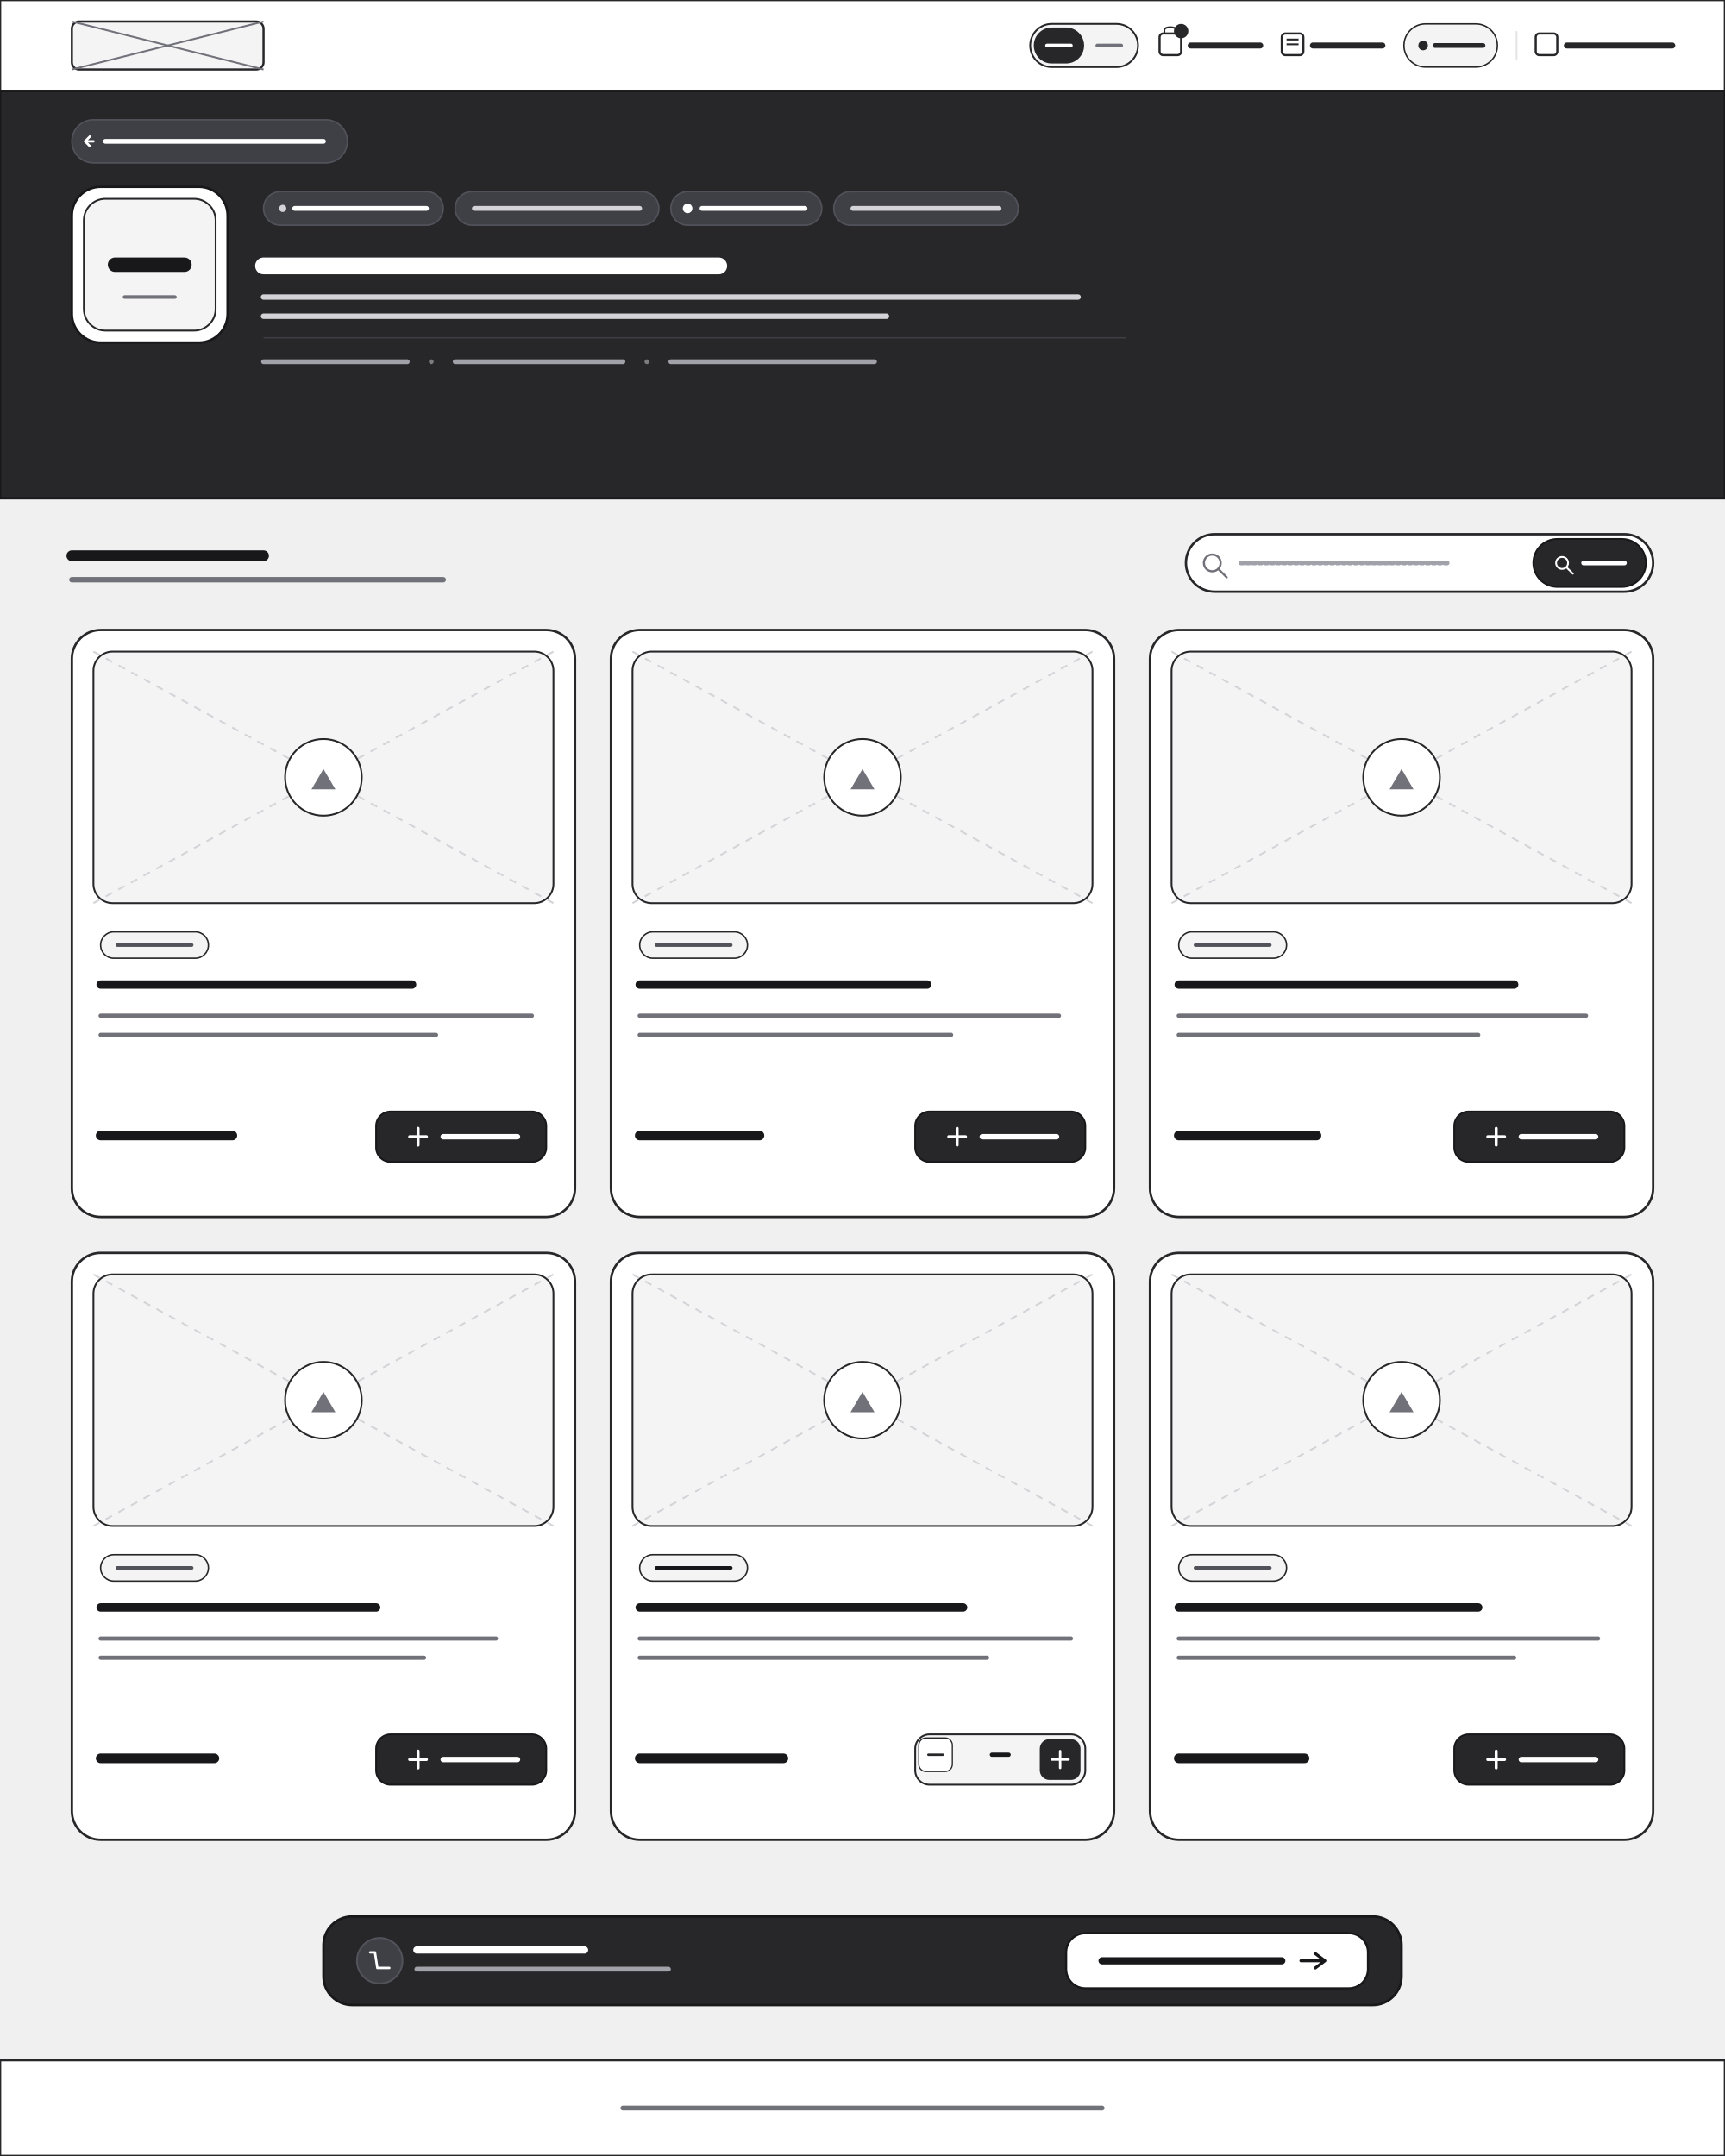
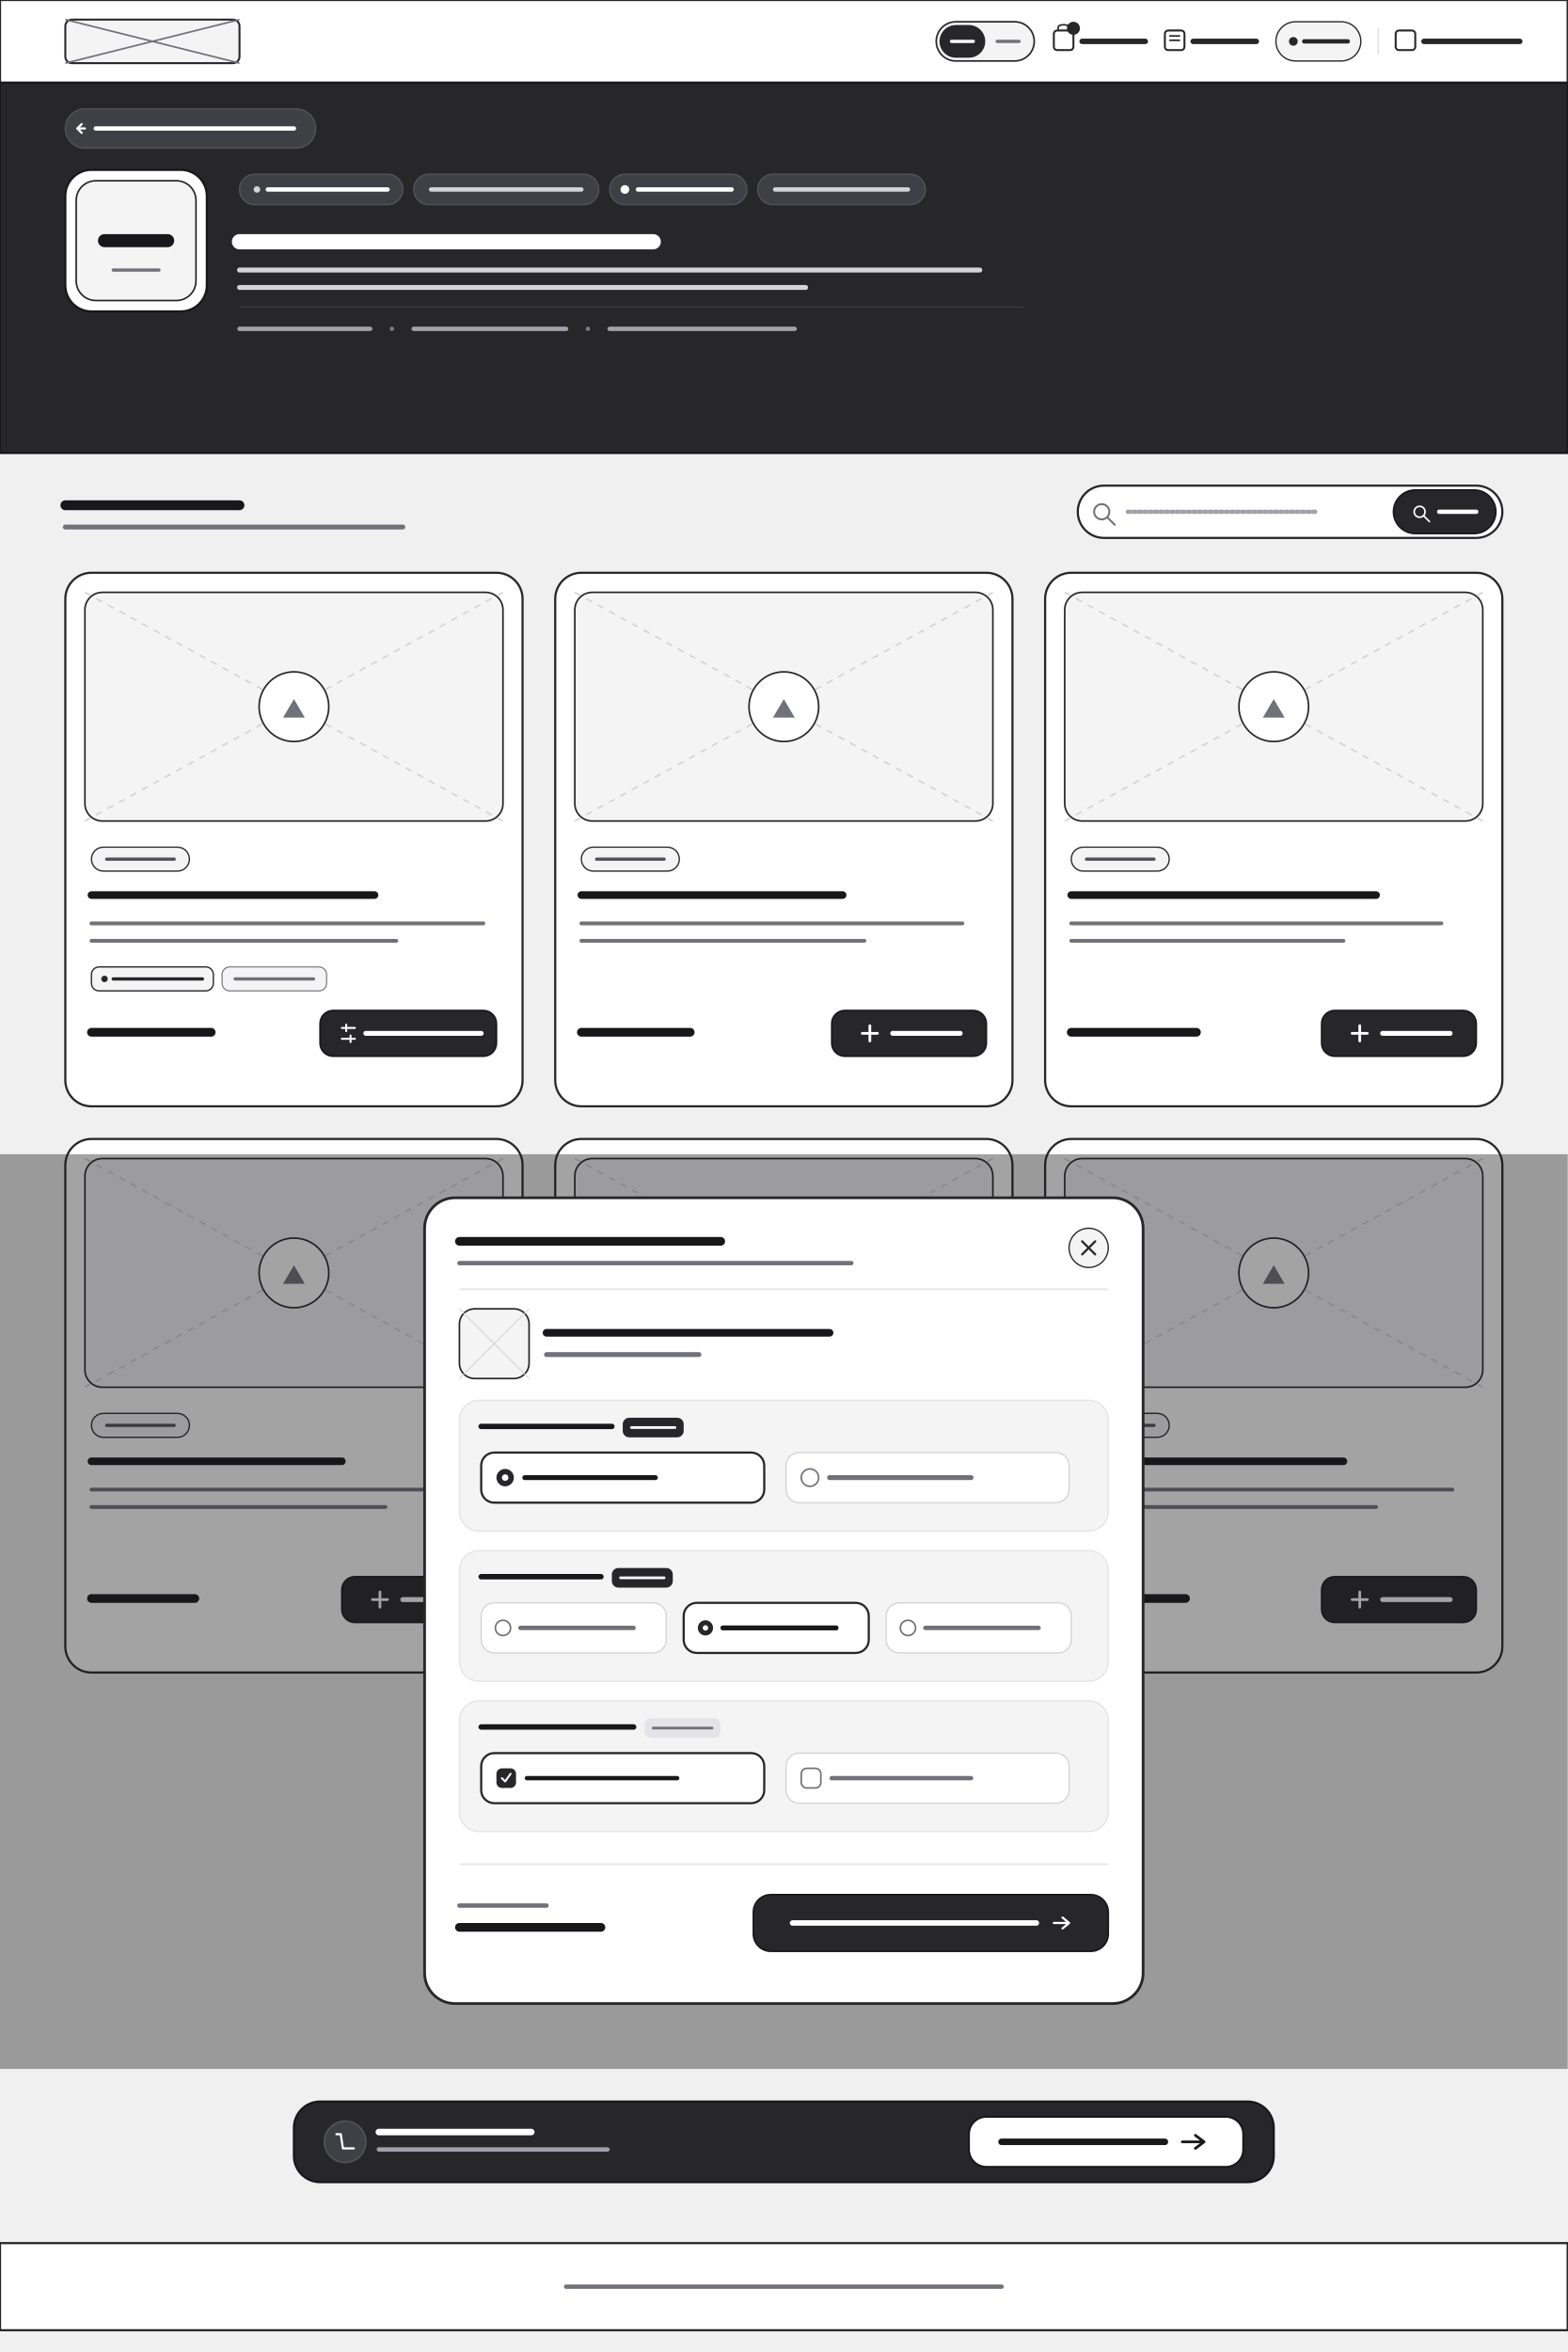
- <svg xmlns="http://www.w3.org/2000/svg" viewBox="0 0 1440 1800" width="1440" height="1800" style="background:#FFFFFF; font-family: -apple-system, BlinkMacSystemFont, 'Segoe UI', Roboto, sans-serif;">
+ <svg xmlns="http://www.w3.org/2000/svg" viewBox="0 0 1440 2160" width="1440" height="2160" style="background:#FFFFFF; font-family: -apple-system, BlinkMacSystemFont, 'Segoe UI', Roboto, sans-serif;">
  <g id="Top-Navbar">
    <rect x="0" y="0" width="1440" height="76" fill="#FFFFFF" stroke="#27272A" stroke-width="2" />
    <g transform="translate(60, 18)">
      <rect width="160" height="40" rx="6" fill="#F4F4F5" stroke="#27272A" stroke-width="1.8" />
      <line x1="0" y1="0" x2="160" y2="40" stroke="#71717A" stroke-width="1.5" />
      <line x1="160" y1="0" x2="0" y2="40" stroke="#71717A" stroke-width="1.5" />
    </g>
    <g transform="translate(860, 20)">
      <rect x="0" y="0" width="90" height="36" rx="18" fill="#F4F4F5" stroke="#27272A" stroke-width="1.5" />
      <rect x="3" y="3" width="42" height="30" rx="15" fill="#27272A" />
      <line x1="14" y1="18" x2="34" y2="18" stroke="#FFFFFF" stroke-width="3" stroke-linecap="round" />
      <line x1="56" y1="18" x2="76" y2="18" stroke="#71717A" stroke-width="3" stroke-linecap="round" />
      <g transform="translate(108, 0)">
        <rect x="0" y="8" width="18" height="18" rx="3" fill="#FFFFFF" stroke="#27272A" stroke-width="1.8" />
        <path d="M4 8 V5 C4 2 14 2 14 5 V8" fill="none" stroke="#27272A" stroke-width="1.5" />
        <circle cx="18" cy="6" r="6" fill="#27272A" />
        <line x1="26" y1="18" x2="84" y2="18" stroke="#27272A" stroke-width="5" stroke-linecap="round" />
      </g>
      <g transform="translate(210, 0)">
        <rect x="0" y="8" width="18" height="18" rx="3" fill="#FFFFFF" stroke="#27272A" stroke-width="1.8" />
        <line x1="4" y1="13" x2="14" y2="13" stroke="#27272A" stroke-width="1.5" />
        <line x1="4" y1="17" x2="14" y2="17" stroke="#27272A" stroke-width="1.5" />
        <line x1="26" y1="18" x2="84" y2="18" stroke="#27272A" stroke-width="5" stroke-linecap="round" />
      </g>
      <g transform="translate(312, 0)">
        <rect width="78" height="36" rx="18" fill="#F4F4F5" stroke="#27272A" stroke-width="1.2" />
        <circle cx="16" cy="18" r="4" fill="#27272A" />
        <line x1="26" y1="18" x2="66" y2="18" stroke="#27272A" stroke-width="4" stroke-linecap="round" />
      </g>
      <line x1="406" y1="6" x2="406" y2="30" stroke="#E4E4E7" stroke-width="1.5" />
      <g transform="translate(422, 0)">
        <rect x="0" y="8" width="18" height="18" rx="3" fill="#FFFFFF" stroke="#27272A" stroke-width="1.8" />
        <line x1="26" y1="18" x2="114" y2="18" stroke="#27272A" stroke-width="5" stroke-linecap="round" />
      </g>
    </g>
  </g>
  <g id="Tenant-Hero-Showcase" transform="translate(0, 76)">
    <rect x="0" y="0" width="1440" height="340" fill="#27272A" stroke="#18181B" stroke-width="2" />
    <g transform="translate(60, 24)">
      <rect width="230" height="36" rx="18" fill="#3F3F46" stroke="#52525B" stroke-width="1.2" />
      <path d="M18 18 L12 18 M15 14 L11 18 L15 22" stroke="#FFFFFF" stroke-width="2" fill="none" stroke-linecap="round" stroke-linejoin="round" />
      <line x1="28" y1="18" x2="210" y2="18" stroke="#FFFFFF" stroke-width="4" stroke-linecap="round" />
    </g>
    <g transform="translate(60, 80)">
      <rect width="130" height="130" rx="24" fill="#FFFFFF" stroke="#18181B" stroke-width="2" />
      <rect x="10" y="10" width="110" height="110" rx="18" fill="#F4F4F5" stroke="#27272A" stroke-width="1.5" />
      <line x1="36" y1="65" x2="94" y2="65" stroke="#18181B" stroke-width="12" stroke-linecap="round" />
      <line x1="44" y1="92" x2="86" y2="92" stroke="#71717A" stroke-width="3" stroke-linecap="round" />
      <g transform="translate(160, 0)">
        <g transform="translate(0, 4)">
          <rect width="150" height="28" rx="14" fill="#3F3F46" stroke="#52525B" stroke-width="1.2" />
          <circle cx="16" cy="14" r="3" fill="#D4D4D8" />
          <line x1="26" y1="14" x2="136" y2="14" stroke="#FFFFFF" stroke-width="4" stroke-linecap="round" />
          <g transform="translate(160, 0)">
            <rect width="170" height="28" rx="14" fill="#3F3F46" stroke="#52525B" stroke-width="1.2" />
            <line x1="16" y1="14" x2="154" y2="14" stroke="#D4D4D8" stroke-width="4" stroke-linecap="round" />
          </g>
          <g transform="translate(340, 0)">
            <rect width="126" height="28" rx="14" fill="#3F3F46" stroke="#52525B" stroke-width="1.2" />
            <circle cx="14" cy="14" r="4" fill="#FFFFFF" />
            <line x1="26" y1="14" x2="112" y2="14" stroke="#FFFFFF" stroke-width="4" stroke-linecap="round" />
          </g>
          <g transform="translate(476, 0)">
            <rect width="154" height="28" rx="14" fill="#3F3F46" stroke="#52525B" stroke-width="1.2" />
            <line x1="16" y1="14" x2="138" y2="14" stroke="#D4D4D8" stroke-width="4" stroke-linecap="round" />
          </g>
        </g>
        <g transform="translate(0, 48)">
          <line x1="0" y1="18" x2="380" y2="18" stroke="#FFFFFF" stroke-width="14" stroke-linecap="round" />
        </g>
        <g transform="translate(0, 84)">
          <line x1="0" y1="8" x2="680" y2="8" stroke="#D4D4D8" stroke-width="4.5" stroke-linecap="round" />
          <line x1="0" y1="24" x2="520" y2="24" stroke="#D4D4D8" stroke-width="4.5" stroke-linecap="round" />
        </g>
        <g transform="translate(0, 126)">
          <line x1="0" y1="0" x2="720" y2="0" stroke="#3F3F46" stroke-width="1" />
          <g transform="translate(0, 14)">
            <line x1="0" y1="6" x2="120" y2="6" stroke="#A1A1AA" stroke-width="4" stroke-linecap="round" />
            <circle cx="140" cy="6" r="2" fill="#FFFFFF" opacity="0.4" />
            <line x1="160" y1="6" x2="300" y2="6" stroke="#A1A1AA" stroke-width="4" stroke-linecap="round" />
            <circle cx="320" cy="6" r="2" fill="#FFFFFF" opacity="0.4" />
            <line x1="340" y1="6" x2="510" y2="6" stroke="#A1A1AA" stroke-width="4" stroke-linecap="round" />
          </g>
        </g>
      </g>
    </g>
  </g>
  <g id="Menu-Controls-Bar" transform="translate(60, 446)">
    <g transform="translate(0, 6)">
      <line x1="0" y1="12" x2="160" y2="12" stroke="#18181B" stroke-width="9" stroke-linecap="round" />
      <line x1="0" y1="32" x2="310" y2="32" stroke="#71717A" stroke-width="4.5" stroke-linecap="round" />
    </g>
    <g transform="translate(930, 0)">
      <rect width="390" height="48" rx="24" fill="#FFFFFF" stroke="#27272A" stroke-width="2" />
      <circle cx="22" cy="24" r="7" fill="none" stroke="#71717A" stroke-width="1.8" />
      <line x1="27" y1="29" x2="34" y2="36" stroke="#71717A" stroke-width="1.8" stroke-linecap="round" />
      <line x1="46" y1="24" x2="220" y2="24" stroke="#A1A1AA" stroke-width="4" stroke-linecap="round" stroke-dasharray="2 3" />
      <g transform="translate(290, 4)">
        <rect width="94" height="40" rx="20" fill="#27272A" stroke="#18181B" stroke-width="1.5" />
        <circle cx="24" cy="20" r="5" fill="none" stroke="#FFFFFF" stroke-width="1.5" />
        <line x1="28" y1="24" x2="33" y2="29" stroke="#FFFFFF" stroke-width="1.5" stroke-linecap="round" />
        <line x1="42" y1="20" x2="76" y2="20" stroke="#FFFFFF" stroke-width="4" stroke-linecap="round" />
      </g>
    </g>
  </g>
  <g id="Products-Grid" transform="translate(60, 526)">
    <g transform="translate(0, 0)">
      <rect width="420" height="490" rx="24" fill="#FFFFFF" stroke="#27272A" stroke-width="2" />
      <g transform="translate(18, 18)">
        <rect width="384" height="210" rx="16" fill="#F4F4F5" stroke="#27272A" stroke-width="1.5" />
        <line x1="0" y1="0" x2="384" y2="210" stroke="#D4D4D8" stroke-width="1.5" stroke-dasharray="6 6" />
        <line x1="384" y1="0" x2="0" y2="210" stroke="#D4D4D8" stroke-width="1.5" stroke-dasharray="6 6" />
        <circle cx="192" cy="105" r="32" fill="#FFFFFF" stroke="#27272A" stroke-width="1.5" />
        <path d="M182 115 L192 98 L202 115 Z" fill="#71717A" />
      </g>
      <g transform="translate(24, 252)">
        <rect width="90" height="22" rx="11" fill="#F4F4F5" stroke="#27272A" stroke-width="1.2" />
        <line x1="14" y1="11" x2="76" y2="11" stroke="#52525B" stroke-width="3" stroke-linecap="round" />
        <line x1="0" y1="44" x2="260" y2="44" stroke="#18181B" stroke-width="7" stroke-linecap="round" />
        <line x1="0" y1="70" x2="360" y2="70" stroke="#71717A" stroke-width="3.5" stroke-linecap="round" />
        <line x1="0" y1="86" x2="280" y2="86" stroke="#71717A" stroke-width="3.5" stroke-linecap="round" />
+         <g transform="translate(0, 110)">
+           <rect width="112" height="22" rx="7" fill="#F4F4F5" stroke="#27272A" stroke-width="1.2" />
+           <circle cx="12" cy="11" r="3" fill="#27272A" />
+           <line x1="20" y1="11" x2="102" y2="11" stroke="#27272A" stroke-width="3" stroke-linecap="round" />
+           <g transform="translate(120, 0)">
+             <rect width="96" height="22" rx="7" fill="#F4F4F5" stroke="#71717A" stroke-width="1" />
+             <line x1="12" y1="11" x2="84" y2="11" stroke="#71717A" stroke-width="3" stroke-linecap="round" />
+           </g>
+         </g>
        <g transform="translate(0, 150)">
          <line x1="0" y1="20" x2="110" y2="20" stroke="#18181B" stroke-width="8" stroke-linecap="round" />
-           <g transform="translate(230, 0)">
-             <rect width="142" height="42" rx="12" fill="#27272A" stroke="#18181B" stroke-width="1.5" />
-             <line x1="28" y1="21" x2="42" y2="21" stroke="#FFFFFF" stroke-width="2.5" stroke-linecap="round" />
-             <line x1="35" y1="14" x2="35" y2="28" stroke="#FFFFFF" stroke-width="2.5" stroke-linecap="round" />
-             <line x1="56" y1="21" x2="118" y2="21" stroke="#FFFFFF" stroke-width="4.5" stroke-linecap="round" />
+           <g transform="translate(210, 0)">
+             <rect width="162" height="42" rx="12" fill="#27272A" stroke="#18181B" stroke-width="1.5" />
+             <path d="M20 16 L32 16 M20 26 L32 26 M24 13 L24 19 M28 23 L28 29" stroke="#FFFFFF" stroke-width="1.8" stroke-linecap="round" />
+             <line x1="42" y1="21" x2="148" y2="21" stroke="#FFFFFF" stroke-width="4.5" stroke-linecap="round" />
          </g>
        </g>
      </g>
    </g>
    <g transform="translate(450, 0)">
      <rect width="420" height="490" rx="24" fill="#FFFFFF" stroke="#27272A" stroke-width="2" />
      <g transform="translate(18, 18)">
        <rect width="384" height="210" rx="16" fill="#F4F4F5" stroke="#27272A" stroke-width="1.5" />
        <line x1="0" y1="0" x2="384" y2="210" stroke="#D4D4D8" stroke-width="1.5" stroke-dasharray="6 6" />
        <line x1="384" y1="0" x2="0" y2="210" stroke="#D4D4D8" stroke-width="1.5" stroke-dasharray="6 6" />
        <circle cx="192" cy="105" r="32" fill="#FFFFFF" stroke="#27272A" stroke-width="1.5" />
        <path d="M182 115 L192 98 L202 115 Z" fill="#71717A" />
      </g>
      <g transform="translate(24, 252)">
        <rect width="90" height="22" rx="11" fill="#F4F4F5" stroke="#27272A" stroke-width="1.2" />
        <line x1="14" y1="11" x2="76" y2="11" stroke="#52525B" stroke-width="3" stroke-linecap="round" />
        <line x1="0" y1="44" x2="240" y2="44" stroke="#18181B" stroke-width="7" stroke-linecap="round" />
        <line x1="0" y1="70" x2="350" y2="70" stroke="#71717A" stroke-width="3.5" stroke-linecap="round" />
        <line x1="0" y1="86" x2="260" y2="86" stroke="#71717A" stroke-width="3.5" stroke-linecap="round" />
        <g transform="translate(0, 150)">
          <line x1="0" y1="20" x2="100" y2="20" stroke="#18181B" stroke-width="8" stroke-linecap="round" />
          <g transform="translate(230, 0)">
            <rect width="142" height="42" rx="12" fill="#27272A" stroke="#18181B" stroke-width="1.5" />
            <line x1="28" y1="21" x2="42" y2="21" stroke="#FFFFFF" stroke-width="2.5" stroke-linecap="round" />
            <line x1="35" y1="14" x2="35" y2="28" stroke="#FFFFFF" stroke-width="2.5" stroke-linecap="round" />
            <line x1="56" y1="21" x2="118" y2="21" stroke="#FFFFFF" stroke-width="4.5" stroke-linecap="round" />
          </g>
        </g>
      </g>
    </g>
    <g transform="translate(900, 0)">
      <rect width="420" height="490" rx="24" fill="#FFFFFF" stroke="#27272A" stroke-width="2" />
      <g transform="translate(18, 18)">
        <rect width="384" height="210" rx="16" fill="#F4F4F5" stroke="#27272A" stroke-width="1.5" />
        <line x1="0" y1="0" x2="384" y2="210" stroke="#D4D4D8" stroke-width="1.5" stroke-dasharray="6 6" />
        <line x1="384" y1="0" x2="0" y2="210" stroke="#D4D4D8" stroke-width="1.5" stroke-dasharray="6 6" />
        <circle cx="192" cy="105" r="32" fill="#FFFFFF" stroke="#27272A" stroke-width="1.5" />
        <path d="M182 115 L192 98 L202 115 Z" fill="#71717A" />
      </g>
      <g transform="translate(24, 252)">
        <rect width="90" height="22" rx="11" fill="#F4F4F5" stroke="#27272A" stroke-width="1.2" />
        <line x1="14" y1="11" x2="76" y2="11" stroke="#52525B" stroke-width="3" stroke-linecap="round" />
        <line x1="0" y1="44" x2="280" y2="44" stroke="#18181B" stroke-width="7" stroke-linecap="round" />
        <line x1="0" y1="70" x2="340" y2="70" stroke="#71717A" stroke-width="3.5" stroke-linecap="round" />
        <line x1="0" y1="86" x2="250" y2="86" stroke="#71717A" stroke-width="3.5" stroke-linecap="round" />
        <g transform="translate(0, 150)">
          <line x1="0" y1="20" x2="115" y2="20" stroke="#18181B" stroke-width="8" stroke-linecap="round" />
          <g transform="translate(230, 0)">
            <rect width="142" height="42" rx="12" fill="#27272A" stroke="#18181B" stroke-width="1.5" />
            <line x1="28" y1="21" x2="42" y2="21" stroke="#FFFFFF" stroke-width="2.5" stroke-linecap="round" />
            <line x1="35" y1="14" x2="35" y2="28" stroke="#FFFFFF" stroke-width="2.5" stroke-linecap="round" />
            <line x1="56" y1="21" x2="118" y2="21" stroke="#FFFFFF" stroke-width="4.5" stroke-linecap="round" />
          </g>
        </g>
      </g>
    </g>
    <g transform="translate(0, 520)">
      <rect width="420" height="490" rx="24" fill="#FFFFFF" stroke="#27272A" stroke-width="2" />
      <g transform="translate(18, 18)">
        <rect width="384" height="210" rx="16" fill="#F4F4F5" stroke="#27272A" stroke-width="1.5" />
        <line x1="0" y1="0" x2="384" y2="210" stroke="#D4D4D8" stroke-width="1.5" stroke-dasharray="6 6" />
        <line x1="384" y1="0" x2="0" y2="210" stroke="#D4D4D8" stroke-width="1.5" stroke-dasharray="6 6" />
        <circle cx="192" cy="105" r="32" fill="#FFFFFF" stroke="#27272A" stroke-width="1.5" />
        <path d="M182 115 L192 98 L202 115 Z" fill="#71717A" />
      </g>
      <g transform="translate(24, 252)">
        <rect width="90" height="22" rx="11" fill="#F4F4F5" stroke="#27272A" stroke-width="1.2" />
        <line x1="14" y1="11" x2="76" y2="11" stroke="#52525B" stroke-width="3" stroke-linecap="round" />
        <line x1="0" y1="44" x2="230" y2="44" stroke="#18181B" stroke-width="7" stroke-linecap="round" />
        <line x1="0" y1="70" x2="330" y2="70" stroke="#71717A" stroke-width="3.5" stroke-linecap="round" />
        <line x1="0" y1="86" x2="270" y2="86" stroke="#71717A" stroke-width="3.5" stroke-linecap="round" />
        <g transform="translate(0, 150)">
          <line x1="0" y1="20" x2="95" y2="20" stroke="#18181B" stroke-width="8" stroke-linecap="round" />
          <g transform="translate(230, 0)">
            <rect width="142" height="42" rx="12" fill="#27272A" stroke="#18181B" stroke-width="1.5" />
            <line x1="28" y1="21" x2="42" y2="21" stroke="#FFFFFF" stroke-width="2.5" stroke-linecap="round" />
            <line x1="35" y1="14" x2="35" y2="28" stroke="#FFFFFF" stroke-width="2.5" stroke-linecap="round" />
            <line x1="56" y1="21" x2="118" y2="21" stroke="#FFFFFF" stroke-width="4.5" stroke-linecap="round" />
          </g>
        </g>
      </g>
    </g>
    <g transform="translate(450, 520)">
      <rect width="420" height="490" rx="24" fill="#FFFFFF" stroke="#27272A" stroke-width="2" />
      <g transform="translate(18, 18)">
        <rect width="384" height="210" rx="16" fill="#F4F4F5" stroke="#27272A" stroke-width="1.5" />
        <line x1="0" y1="0" x2="384" y2="210" stroke="#D4D4D8" stroke-width="1.5" stroke-dasharray="6 6" />
        <line x1="384" y1="0" x2="0" y2="210" stroke="#D4D4D8" stroke-width="1.5" stroke-dasharray="6 6" />
        <circle cx="192" cy="105" r="32" fill="#FFFFFF" stroke="#27272A" stroke-width="1.5" />
        <path d="M182 115 L192 98 L202 115 Z" fill="#71717A" />
      </g>
      <g transform="translate(24, 252)">
        <rect width="90" height="22" rx="11" fill="#F4F4F5" stroke="#27272A" stroke-width="1.2" />
        <line x1="14" y1="11" x2="76" y2="11" stroke="#18181B" stroke-width="3" stroke-linecap="round" />
        <line x1="0" y1="44" x2="270" y2="44" stroke="#18181B" stroke-width="7" stroke-linecap="round" />
        <line x1="0" y1="70" x2="360" y2="70" stroke="#71717A" stroke-width="3.5" stroke-linecap="round" />
        <line x1="0" y1="86" x2="290" y2="86" stroke="#71717A" stroke-width="3.5" stroke-linecap="round" />
        <g transform="translate(0, 150)">
          <line x1="0" y1="20" x2="120" y2="20" stroke="#18181B" stroke-width="8" stroke-linecap="round" />
          <g transform="translate(230, 0)">
            <rect width="142" height="42" rx="12" fill="#F4F4F5" stroke="#27272A" stroke-width="1.5" />
            <rect x="3" y="3" width="28" height="28" rx="6" fill="#FFFFFF" stroke="#27272A" stroke-width="1" />
            <line x1="11" y1="17" x2="23" y2="17" stroke="#27272A" stroke-width="2" stroke-linecap="round" />
            <line x1="64" y1="17" x2="78" y2="17" stroke="#18181B" stroke-width="3.5" stroke-linecap="round" />
            <rect x="104" y="4" width="34" height="34" rx="8" fill="#27272A" />
            <line x1="114" y1="21" x2="128" y2="21" stroke="#FFFFFF" stroke-width="2" stroke-linecap="round" />
            <line x1="121" y1="14" x2="121" y2="28" stroke="#FFFFFF" stroke-width="2" stroke-linecap="round" />
          </g>
        </g>
      </g>
    </g>
    <g transform="translate(900, 520)">
      <rect width="420" height="490" rx="24" fill="#FFFFFF" stroke="#27272A" stroke-width="2" />
      <g transform="translate(18, 18)">
        <rect width="384" height="210" rx="16" fill="#F4F4F5" stroke="#27272A" stroke-width="1.5" />
        <line x1="0" y1="0" x2="384" y2="210" stroke="#D4D4D8" stroke-width="1.5" stroke-dasharray="6 6" />
        <line x1="384" y1="0" x2="0" y2="210" stroke="#D4D4D8" stroke-width="1.5" stroke-dasharray="6 6" />
        <circle cx="192" cy="105" r="32" fill="#FFFFFF" stroke="#27272A" stroke-width="1.5" />
        <path d="M182 115 L192 98 L202 115 Z" fill="#71717A" />
      </g>
      <g transform="translate(24, 252)">
        <rect width="90" height="22" rx="11" fill="#F4F4F5" stroke="#27272A" stroke-width="1.2" />
        <line x1="14" y1="11" x2="76" y2="11" stroke="#52525B" stroke-width="3" stroke-linecap="round" />
        <line x1="0" y1="44" x2="250" y2="44" stroke="#18181B" stroke-width="7" stroke-linecap="round" />
        <line x1="0" y1="70" x2="350" y2="70" stroke="#71717A" stroke-width="3.5" stroke-linecap="round" />
        <line x1="0" y1="86" x2="280" y2="86" stroke="#71717A" stroke-width="3.5" stroke-linecap="round" />
        <g transform="translate(0, 150)">
          <line x1="0" y1="20" x2="105" y2="20" stroke="#18181B" stroke-width="8" stroke-linecap="round" />
          <g transform="translate(230, 0)">
            <rect width="142" height="42" rx="12" fill="#27272A" stroke="#18181B" stroke-width="1.5" />
            <line x1="28" y1="21" x2="42" y2="21" stroke="#FFFFFF" stroke-width="2.5" stroke-linecap="round" />
            <line x1="35" y1="14" x2="35" y2="28" stroke="#FFFFFF" stroke-width="2.5" stroke-linecap="round" />
            <line x1="56" y1="21" x2="118" y2="21" stroke="#FFFFFF" stroke-width="4.5" stroke-linecap="round" />
          </g>
        </g>
      </g>
    </g>
  </g>
-   <g id="Floating-Cart-Bar" transform="translate(270, 1600)">
+   <g id="Modal-Variant-Customization" transform="translate(390, 1100)">
+     <rect x="-390" y="-40" width="1440" height="840" fill="#18181B" opacity="0.4" />
+     <rect width="660" height="740" rx="28" fill="#FFFFFF" stroke="#27272A" stroke-width="2.5" />
+     <g transform="translate(32, 28)">
+       <line x1="0" y1="12" x2="240" y2="12" stroke="#18181B" stroke-width="8" stroke-linecap="round" />
+       <line x1="0" y1="32" x2="360" y2="32" stroke="#71717A" stroke-width="4" stroke-linecap="round" />
+       <g transform="translate(560, 0)">
+         <circle cx="18" cy="18" r="18" fill="#F4F4F5" stroke="#27272A" stroke-width="1.2" />
+         <line x1="12" y1="12" x2="24" y2="24" stroke="#27272A" stroke-width="2" stroke-linecap="round" />
+         <line x1="24" y1="12" x2="12" y2="24" stroke="#27272A" stroke-width="2" stroke-linecap="round" />
+       </g>
+     </g>
+     <line x1="32" y1="84" x2="628" y2="84" stroke="#E4E4E7" stroke-width="1.5" />
+     <g transform="translate(32, 102)">
+       <rect width="64" height="64" rx="14" fill="#F4F4F5" stroke="#27272A" stroke-width="1.5" />
+       <line x1="0" y1="0" x2="64" y2="64" stroke="#D4D4D8" stroke-width="1" />
+       <line x1="64" y1="0" x2="0" y2="64" stroke="#D4D4D8" stroke-width="1" />
+       <g transform="translate(80, 12)">
+         <line x1="0" y1="10" x2="260" y2="10" stroke="#18181B" stroke-width="7" stroke-linecap="round" />
+         <line x1="0" y1="30" x2="140" y2="30" stroke="#71717A" stroke-width="4.5" stroke-linecap="round" />
+       </g>
+     </g>
+     <g transform="translate(32, 186)">
+       <rect width="596" height="120" rx="18" fill="#F4F4F5" stroke="#E4E4E7" stroke-width="1.2" />
+       <g transform="translate(20, 16)">
+         <line x1="0" y1="8" x2="120" y2="8" stroke="#18181B" stroke-width="5" stroke-linecap="round" />
+         <rect x="130" y="0" width="56" height="18" rx="6" fill="#27272A" />
+         <line x1="138" y1="9" x2="178" y2="9" stroke="#FFFFFF" stroke-width="2.5" stroke-linecap="round" />
+         <g transform="translate(0, 32)">
+           <rect width="260" height="46" rx="12" fill="#FFFFFF" stroke="#27272A" stroke-width="2" />
+           <circle cx="22" cy="23" r="8" fill="#27272A" />
+           <circle cx="22" cy="23" r="3" fill="#FFFFFF" />
+           <line x1="40" y1="23" x2="160" y2="23" stroke="#18181B" stroke-width="4.5" stroke-linecap="round" />
+           <g transform="translate(280, 0)">
+             <rect width="260" height="46" rx="12" fill="#FFFFFF" stroke="#D4D4D8" stroke-width="1.2" />
+             <circle cx="22" cy="23" r="8" fill="none" stroke="#71717A" stroke-width="1.5" />
+             <line x1="40" y1="23" x2="170" y2="23" stroke="#71717A" stroke-width="4.5" stroke-linecap="round" />
+           </g>
+         </g>
+       </g>
+     </g>
+     <g transform="translate(32, 324)">
+       <rect width="596" height="120" rx="18" fill="#F4F4F5" stroke="#E4E4E7" stroke-width="1.2" />
+       <g transform="translate(20, 16)">
+         <line x1="0" y1="8" x2="110" y2="8" stroke="#18181B" stroke-width="5" stroke-linecap="round" />
+         <rect x="120" y="0" width="56" height="18" rx="6" fill="#27272A" />
+         <line x1="128" y1="9" x2="168" y2="9" stroke="#FFFFFF" stroke-width="2.5" stroke-linecap="round" />
+         <g transform="translate(0, 32)">
+           <rect width="170" height="46" rx="12" fill="#FFFFFF" stroke="#D4D4D8" stroke-width="1.2" />
+           <circle cx="20" cy="23" r="7" fill="none" stroke="#71717A" stroke-width="1.5" />
+           <line x1="36" y1="23" x2="140" y2="23" stroke="#71717A" stroke-width="4" stroke-linecap="round" />
+           <g transform="translate(186, 0)">
+             <rect width="170" height="46" rx="12" fill="#FFFFFF" stroke="#27272A" stroke-width="2" />
+             <circle cx="20" cy="23" r="7" fill="#27272A" />
+             <circle cx="20" cy="23" r="2.5" fill="#FFFFFF" />
+             <line x1="36" y1="23" x2="140" y2="23" stroke="#18181B" stroke-width="4.5" stroke-linecap="round" />
+           </g>
+           <g transform="translate(372, 0)">
+             <rect width="170" height="46" rx="12" fill="#FFFFFF" stroke="#D4D4D8" stroke-width="1.2" />
+             <circle cx="20" cy="23" r="7" fill="none" stroke="#71717A" stroke-width="1.5" />
+             <line x1="36" y1="23" x2="140" y2="23" stroke="#71717A" stroke-width="4" stroke-linecap="round" />
+           </g>
+         </g>
+       </g>
+     </g>
+     <g transform="translate(32, 462)">
+       <rect width="596" height="120" rx="18" fill="#F4F4F5" stroke="#E4E4E7" stroke-width="1.2" />
+       <g transform="translate(20, 16)">
+         <line x1="0" y1="8" x2="140" y2="8" stroke="#18181B" stroke-width="5" stroke-linecap="round" />
+         <rect x="150" y="0" width="70" height="18" rx="6" fill="#E4E4E7" />
+         <line x1="158" y1="9" x2="212" y2="9" stroke="#71717A" stroke-width="2.5" stroke-linecap="round" />
+         <g transform="translate(0, 32)">
+           <rect width="260" height="46" rx="12" fill="#FFFFFF" stroke="#27272A" stroke-width="2" />
+           <rect x="14" y="14" width="18" height="18" rx="5" fill="#27272A" />
+           <path d="M19 23 L22 26 L27 19" stroke="#FFFFFF" stroke-width="1.8" fill="none" stroke-linecap="round" stroke-linejoin="round" />
+           <line x1="42" y1="23" x2="180" y2="23" stroke="#18181B" stroke-width="4" stroke-linecap="round" />
+           <g transform="translate(280, 0)">
+             <rect width="260" height="46" rx="12" fill="#FFFFFF" stroke="#D4D4D8" stroke-width="1.2" />
+             <rect x="14" y="14" width="18" height="18" rx="5" fill="none" stroke="#71717A" stroke-width="1.5" />
+             <line x1="42" y1="23" x2="170" y2="23" stroke="#71717A" stroke-width="4" stroke-linecap="round" />
+           </g>
+         </g>
+       </g>
+     </g>
+     <line x1="32" y1="612" x2="628" y2="612" stroke="#E4E4E7" stroke-width="1.5" />
+     <g transform="translate(32, 638)">
+       <line x1="0" y1="12" x2="80" y2="12" stroke="#71717A" stroke-width="4" stroke-linecap="round" />
+       <line x1="0" y1="32" x2="130" y2="32" stroke="#18181B" stroke-width="8" stroke-linecap="round" />
+       <g transform="translate(270, 2)">
+         <rect width="326" height="52" rx="16" fill="#27272A" stroke="#18181B" stroke-width="1.5" />
+         <line x1="36" y1="26" x2="260" y2="26" stroke="#FFFFFF" stroke-width="5" stroke-linecap="round" />
+         <path d="M276 26 L290 26 M284 21 L290 26 L284 31" stroke="#FFFFFF" stroke-width="2" fill="none" stroke-linecap="round" stroke-linejoin="round" />
+       </g>
+     </g>
+   </g>
+   <g id="Floating-Cart-Bar" transform="translate(270, 1930)">
    <rect width="900" height="74" rx="24" fill="#27272A" stroke="#18181B" stroke-width="2" />
    <g transform="translate(28, 18)">
      <circle cx="19" cy="19" r="19" fill="#3F3F46" stroke="#52525B" stroke-width="1.5" />
      <path d="M11 12 H15 L17 25 H27" fill="none" stroke="#FFFFFF" stroke-width="2" stroke-linecap="round" stroke-linejoin="round" />
      <g transform="translate(50, 4)">
        <line x1="0" y1="6" x2="140" y2="6" stroke="#FFFFFF" stroke-width="6" stroke-linecap="round" />
        <line x1="0" y1="22" x2="210" y2="22" stroke="#A1A1AA" stroke-width="4" stroke-linecap="round" />
      </g>
    </g>
    <g transform="translate(620, 14)">
      <rect width="252" height="46" rx="16" fill="#FFFFFF" stroke="#18181B" stroke-width="1.8" />
      <line x1="30" y1="23" x2="180" y2="23" stroke="#18181B" stroke-width="6" stroke-linecap="round" />
      <path d="M196 23 L216 23 M208 17 L216 23 L208 29" stroke="#18181B" stroke-width="2.5" fill="none" stroke-linecap="round" stroke-linejoin="round" />
    </g>
  </g>
-   <g id="Footer" transform="translate(0, 1720)">
+   <g id="Footer" transform="translate(0, 2060)">
    <rect width="1440" height="80" fill="#FFFFFF" stroke="#27272A" stroke-width="2" />
    <line x1="520" y1="40" x2="920" y2="40" stroke="#71717A" stroke-width="4" stroke-linecap="round" />
  </g>
</svg>
